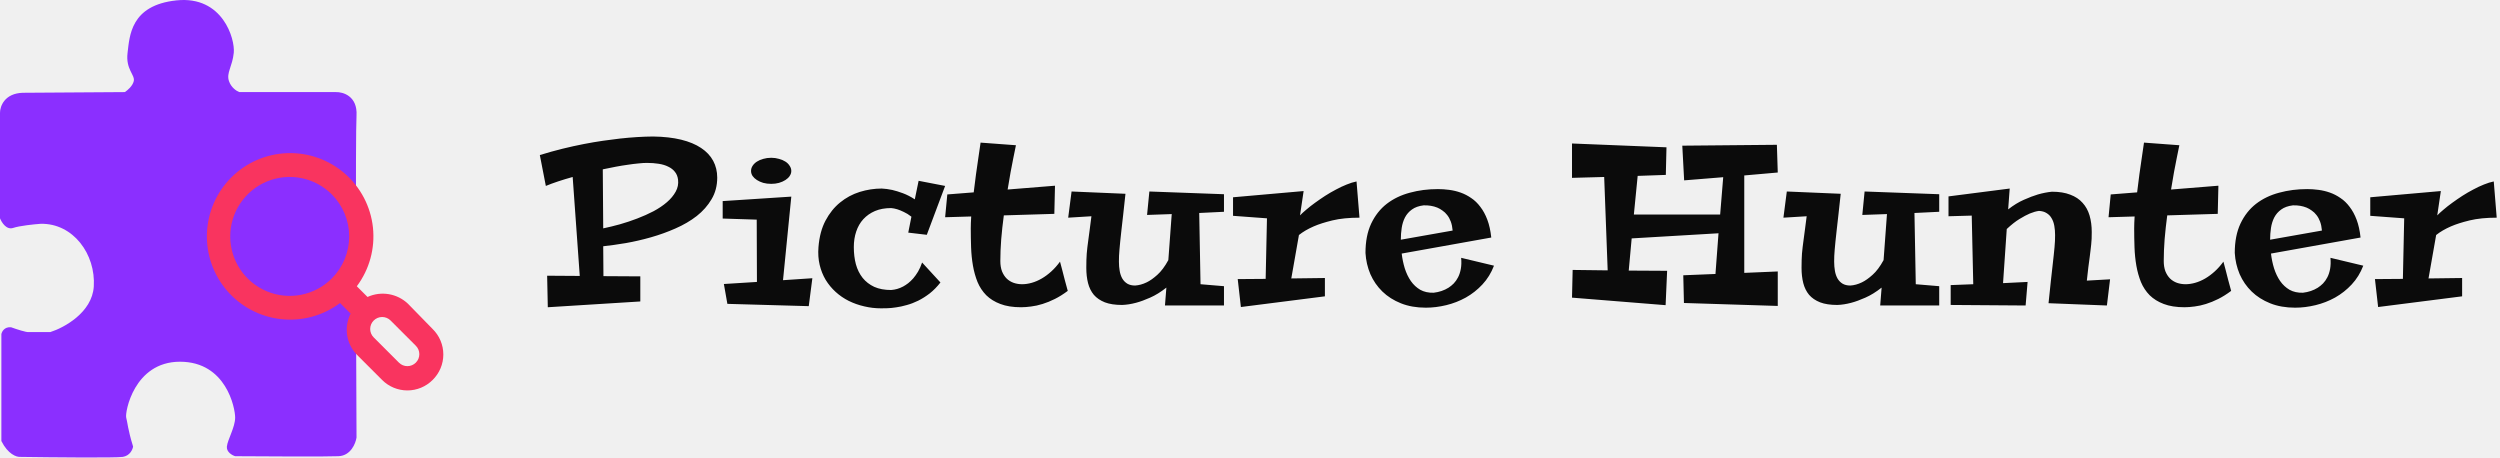
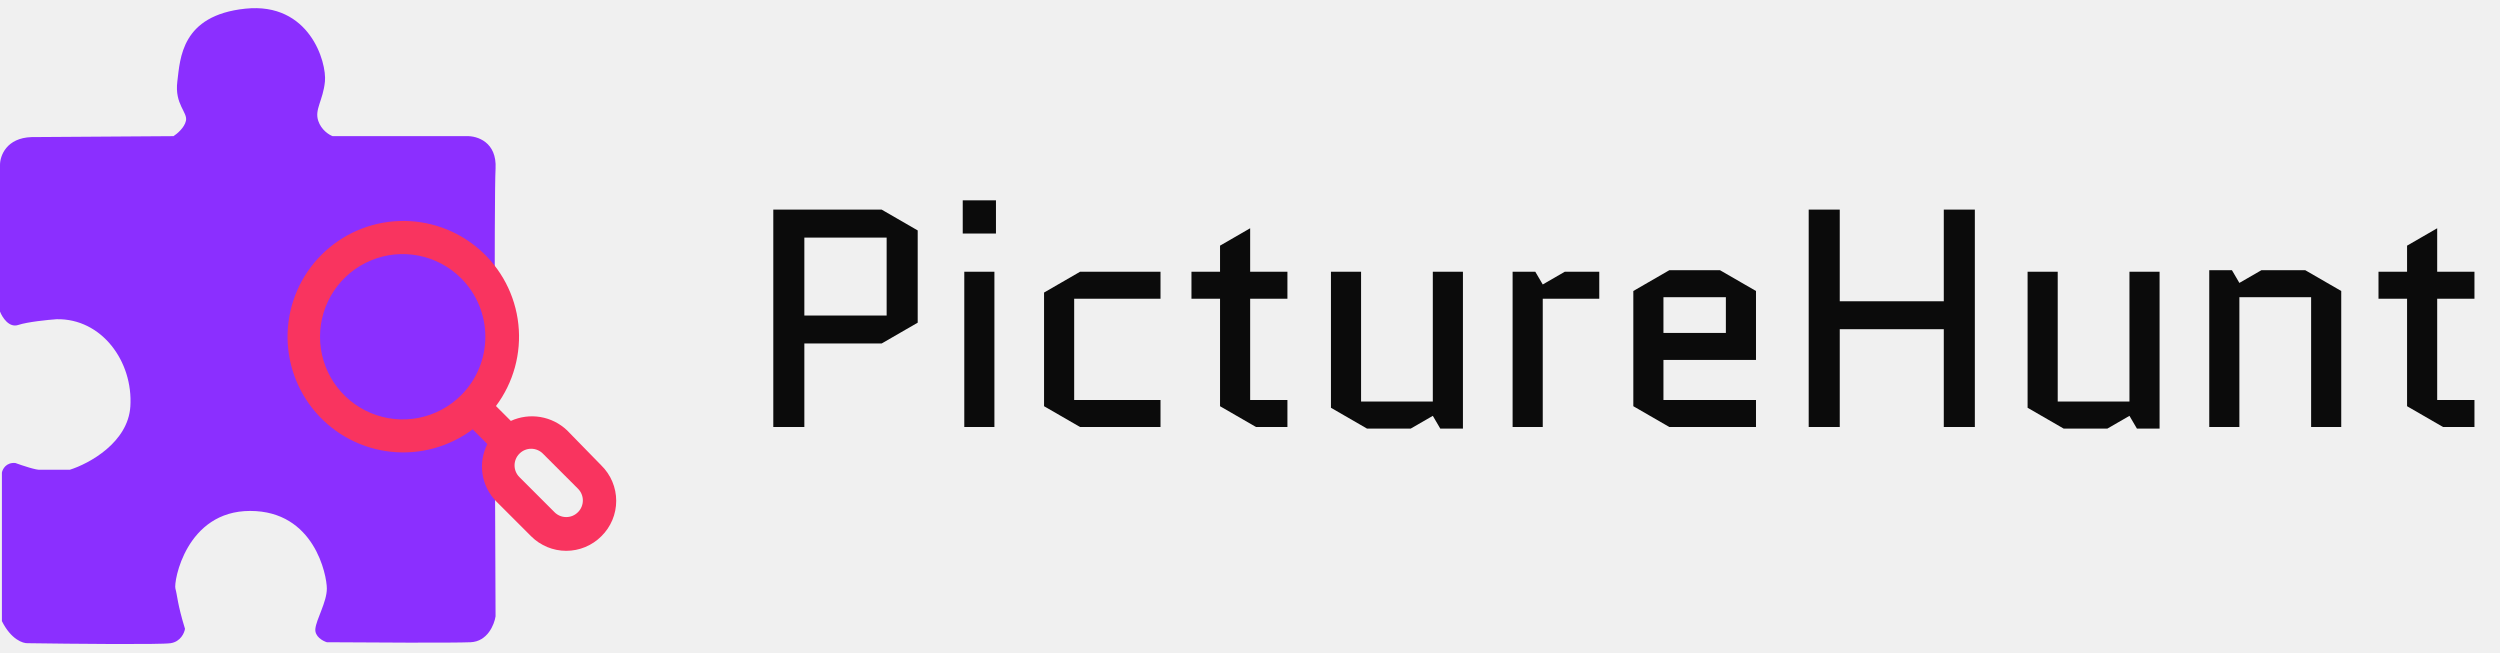
- <svg xmlns="http://www.w3.org/2000/svg" width="2694" height="493" viewBox="0 0 2694 493" fill="none">
-   <path d="M144.164 87.346C142.975 92.696 137.229 97.501 134.504 99.235L24.523 99.979C4.905 100.574 0 114.594 0 121.53V235.226C1.734 239.685 6.985 248.007 14.119 245.629C21.253 243.251 36.908 241.666 43.844 241.171C78.77 240.428 103.293 273.868 101.064 308.794C99.28 336.735 69.11 353.133 54.247 357.84H31.211C28.833 358.434 17.339 354.619 11.89 352.638C4.756 352.043 1.982 357.344 1.486 360.069V475.251C8.62 489.519 17.835 492.591 21.55 492.343C55.238 492.839 124.546 493.532 132.274 492.343C140.003 491.154 142.926 484.417 143.421 481.196C137.476 461.875 137.476 455.187 135.99 449.986C134.504 444.784 144.164 389.793 193.953 389.793C243.742 389.793 253.402 439.582 253.402 449.986C253.402 460.389 245.228 473.765 244.485 481.196C243.89 487.141 250.182 490.609 253.402 491.6C285.108 491.848 351.79 492.194 364.869 491.6C377.948 491.005 383.199 477.976 384.19 471.536C383.695 364.528 383.001 145.309 384.19 124.502C385.379 103.695 369.823 98.988 361.897 99.235H257.861C255.136 98.245 249.092 94.48 246.714 87.346C243.742 78.427 250.43 71.74 251.916 56.878C253.402 42.016 240.026 -4.8 190.237 0.401C140.449 5.603 139.706 39.043 137.476 56.878C135.247 74.713 145.65 80.658 144.164 87.346Z" fill="#8B2FFF" />
-   <path d="M466.161 354.493L439.626 327.317C433.918 321.891 426.719 318.297 418.952 316.994C411.186 315.692 403.207 316.743 396.042 320.01L384.505 308.473C398.1 290.308 404.309 267.667 401.882 245.108C399.454 222.549 388.571 201.748 371.423 186.89C354.275 172.033 332.135 164.224 309.46 165.034C286.786 165.845 265.26 175.215 249.216 191.259C233.173 207.302 223.802 228.828 222.992 251.503C222.181 274.177 229.991 296.317 244.848 313.465C259.705 330.613 280.507 341.497 303.066 343.924C325.625 346.351 348.266 340.143 366.431 326.548L377.84 337.956C374.187 345.13 372.879 353.269 374.097 361.226C375.316 369.183 379.001 376.557 384.634 382.309L411.809 409.485C419.02 416.686 428.794 420.731 438.985 420.731C449.176 420.731 458.95 416.686 466.161 409.485C469.823 405.903 472.734 401.626 474.721 396.904C476.708 392.183 477.731 387.111 477.731 381.989C477.731 376.866 476.708 371.795 474.721 367.073C472.734 362.351 469.823 358.074 466.161 354.493ZM357.458 300.141C348.488 309.089 337.067 315.177 324.639 317.637C312.21 320.097 299.331 318.818 287.629 313.962C275.927 309.106 265.927 300.891 258.891 290.355C251.856 279.818 248.101 267.433 248.101 254.763C248.101 242.093 251.856 229.708 258.891 219.171C265.927 208.635 275.927 200.42 287.629 195.564C299.331 190.708 312.21 189.429 324.639 191.889C337.067 194.349 348.488 200.437 357.458 209.385C363.427 215.338 368.162 222.411 371.393 230.198C374.625 237.985 376.288 246.332 376.288 254.763C376.288 263.193 374.625 271.541 371.393 279.328C368.162 287.115 363.427 294.187 357.458 300.141ZM448.086 390.769C446.895 391.971 445.477 392.925 443.915 393.575C442.353 394.226 440.677 394.561 438.985 394.561C437.293 394.561 435.617 394.226 434.055 393.575C432.493 392.925 431.075 391.971 429.884 390.769L402.708 363.594C401.506 362.402 400.553 360.984 399.902 359.422C399.251 357.86 398.916 356.185 398.916 354.493C398.916 352.8 399.251 351.125 399.902 349.563C400.553 348.001 401.506 346.583 402.708 345.391C403.9 344.19 405.317 343.236 406.879 342.585C408.442 341.935 410.117 341.599 411.809 341.599C413.501 341.599 415.177 341.935 416.739 342.585C418.301 343.236 419.719 344.19 420.911 345.391L448.086 372.567C449.288 373.759 450.241 375.176 450.892 376.738C451.543 378.3 451.878 379.976 451.878 381.668C451.878 383.36 451.543 385.036 450.892 386.598C450.241 388.16 449.288 389.578 448.086 390.769Z" fill="#F9345F" />
-   <path d="M617.111 190.715C611.468 192.282 606.178 193.889 601.24 195.535C596.302 197.18 591.953 198.787 588.191 200.355L581.725 167.084C590.111 164.498 598.262 162.225 606.178 160.266C614.172 158.306 621.814 156.621 629.102 155.211C636.391 153.8 643.288 152.624 649.794 151.684C656.299 150.743 662.334 149.959 667.898 149.332C680.83 147.922 692.782 147.177 703.755 147.099C715.276 147.255 725.347 148.392 733.969 150.508C742.59 152.624 749.761 155.602 755.483 159.443C761.282 163.283 765.632 167.907 768.532 173.315C771.432 178.723 772.882 184.758 772.882 191.42C772.882 200.12 770.844 207.879 766.769 214.697C762.772 221.516 757.442 227.551 750.78 232.802C744.118 237.975 736.477 242.442 727.855 246.204C719.312 249.966 710.495 253.14 701.404 255.727C692.312 258.313 683.299 260.39 674.364 261.958C665.429 263.447 657.318 264.583 650.029 265.367L650.264 297.579L690 297.814V324.854L590.307 331.085L589.601 297.109L624.753 297.344L617.111 190.715ZM697.054 175.549C694.389 175.549 691.293 175.745 687.766 176.137C684.318 176.45 680.556 176.92 676.48 177.547C672.405 178.096 668.094 178.801 663.548 179.664C659.003 180.526 654.339 181.466 649.558 182.485L650.029 246.087C655.672 244.911 661.628 243.461 667.898 241.737C674.247 239.934 680.477 237.857 686.591 235.506C692.782 233.155 698.661 230.529 704.225 227.629C709.79 224.651 714.61 221.398 718.685 217.872C722.761 214.345 725.896 210.583 728.09 206.586C730.363 202.51 731.225 198.199 730.677 193.654C730.285 190.362 729.188 187.58 727.385 185.307C725.582 182.955 723.192 181.074 720.214 179.664C717.314 178.174 713.865 177.116 709.868 176.489C705.949 175.862 701.678 175.549 697.054 175.549ZM875.397 299.813L871.517 329.909L783.815 327.44L780.053 306.044L815.675 303.81L815.44 236.682L778.76 235.506V216.696L852.707 211.876L843.772 301.929L875.397 299.813ZM852.707 184.249C852.707 186.13 852.119 187.932 850.944 189.656C849.846 191.302 848.318 192.752 846.359 194.006C844.399 195.26 842.087 196.279 839.423 197.063C836.836 197.768 834.054 198.121 831.076 198.121C828.019 198.121 825.158 197.768 822.494 197.063C819.907 196.279 817.634 195.26 815.675 194.006C813.715 192.752 812.148 191.302 810.972 189.656C809.875 187.932 809.326 186.13 809.326 184.249C809.326 182.289 809.875 180.447 810.972 178.723C812.148 176.92 813.715 175.392 815.675 174.138C817.634 172.884 819.907 171.904 822.494 171.199C825.158 170.415 828.019 170.023 831.076 170.023C834.054 170.023 836.836 170.415 839.423 171.199C842.087 171.904 844.399 172.884 846.359 174.138C848.318 175.392 849.846 176.92 850.944 178.723C852.119 180.447 852.707 182.289 852.707 184.249ZM1013.42 304.398C1009.81 309.022 1005.97 312.941 1001.89 316.154C997.819 319.289 993.665 321.915 989.433 324.031C985.279 326.069 981.164 327.636 977.089 328.733C973.013 329.909 969.212 330.732 965.685 331.202C962.158 331.751 958.984 332.064 956.163 332.143C953.341 332.221 951.107 332.26 949.462 332.26C943.27 332.26 937.235 331.555 931.357 330.144C925.479 328.812 919.914 326.852 914.663 324.266C909.49 321.68 904.788 318.466 900.555 314.626C896.323 310.786 892.718 306.436 889.74 301.576C886.84 296.717 884.684 291.348 883.274 285.47C881.863 279.514 881.432 273.126 881.98 266.308C882.842 255.257 885.35 245.773 889.504 237.857C893.737 229.863 898.988 223.319 905.258 218.224C911.606 213.051 918.66 209.25 926.419 206.821C934.257 204.391 942.173 203.176 950.167 203.176C953.772 203.333 957.573 203.842 961.57 204.705C964.941 205.488 968.742 206.664 972.974 208.231C977.206 209.799 981.478 211.993 985.788 214.815L989.903 194.829L1018.47 200.355L998.72 253.023L978.735 250.672L982.144 233.507C979.244 231.235 976.462 229.51 973.797 228.335C971.211 227.081 968.899 226.14 966.861 225.513C964.51 224.808 962.315 224.377 960.277 224.22C953.694 224.22 947.894 225.278 942.878 227.394C937.94 229.51 933.747 232.449 930.299 236.211C926.929 239.895 924.381 244.323 922.657 249.496C920.933 254.59 920.071 260.194 920.071 266.308C920.071 272.969 920.815 279.122 922.304 284.765C923.872 290.408 926.302 295.306 929.593 299.46C932.885 303.536 937.039 306.749 942.055 309.1C947.149 311.373 953.224 312.51 960.277 312.51C964.745 312.196 969.055 310.942 973.209 308.748C974.933 307.807 976.736 306.632 978.617 305.221C980.498 303.732 982.34 301.968 984.143 299.931C985.945 297.814 987.669 295.385 989.315 292.642C990.961 289.82 992.411 286.568 993.665 282.884L1013.42 304.398ZM1077.96 281.238C1077.96 285.47 1078.55 289.154 1079.72 292.289C1080.98 295.424 1082.66 298.05 1084.78 300.166C1086.89 302.203 1089.36 303.732 1092.18 304.751C1095.08 305.769 1098.18 306.279 1101.47 306.279C1104.76 306.279 1108.21 305.769 1111.82 304.751C1115.42 303.732 1118.99 302.203 1122.51 300.166C1126.04 298.128 1129.49 295.581 1132.86 292.524C1136.23 289.467 1139.36 285.941 1142.26 281.943C1143.05 284.765 1143.87 287.861 1144.73 291.231C1145.52 294.131 1146.38 297.501 1147.32 301.341C1148.34 305.103 1149.44 309.14 1150.61 313.45C1145.91 316.977 1141.29 319.877 1136.74 322.15C1132.19 324.423 1127.77 326.225 1123.45 327.558C1119.22 328.89 1115.15 329.792 1111.23 330.262C1107.31 330.81 1103.66 331.085 1100.29 331.085C1091.52 331.085 1084.07 329.909 1077.96 327.558C1071.92 325.285 1066.87 322.15 1062.79 318.153C1058.8 314.077 1055.66 309.336 1053.39 303.928C1051.19 298.441 1049.55 292.563 1048.45 286.293C1047.35 279.945 1046.69 273.361 1046.45 266.543C1046.22 259.646 1046.1 252.827 1046.1 246.087C1046.1 244.362 1046.14 242.403 1046.22 240.209C1046.29 238.014 1046.41 235.702 1046.57 233.272L1018.47 234.095L1020.82 209.525L1049.27 207.291C1050.06 200.629 1050.88 194.124 1051.74 187.775C1052.68 181.427 1053.5 175.706 1054.21 170.611C1055.07 164.655 1055.9 159.012 1056.68 153.682L1094.77 156.504C1093.83 160.736 1092.89 165.36 1091.95 170.376C1091.09 174.687 1090.11 179.742 1089.01 185.542C1087.99 191.263 1086.93 197.494 1085.83 204.234L1136.86 200.12L1136.15 230.451L1081.72 232.097C1080.54 240.875 1079.6 249.457 1078.9 257.843C1078.27 266.151 1077.96 273.949 1077.96 281.238ZM1318.96 329.204H1255.36L1256.89 309.923C1250.93 314.626 1245.09 318.231 1239.37 320.739C1233.73 323.247 1228.67 325.089 1224.21 326.265C1218.95 327.675 1213.94 328.459 1209.16 328.616C1201.71 328.616 1195.52 327.675 1190.58 325.794C1185.65 323.835 1181.69 321.131 1178.71 317.683C1175.81 314.156 1173.73 309.963 1172.48 305.103C1171.22 300.166 1170.6 294.679 1170.6 288.644C1170.6 285.431 1170.64 282.61 1170.71 280.18C1170.79 277.75 1170.91 275.438 1171.07 273.244C1171.3 270.971 1171.54 268.659 1171.77 266.308C1172.09 263.956 1172.44 261.252 1172.83 258.196C1173.3 255.139 1173.77 251.612 1174.24 247.615C1174.79 243.539 1175.42 238.68 1176.12 233.037L1151.08 234.566L1154.73 206.35L1212.8 208.819C1211.86 217.519 1211.04 225.082 1210.33 231.509C1209.63 237.857 1209 243.383 1208.45 248.085C1207.98 252.788 1207.55 256.785 1207.16 260.077C1206.85 263.368 1206.57 266.308 1206.34 268.894C1206.1 271.402 1205.94 273.675 1205.87 275.713C1205.79 277.672 1205.75 279.749 1205.75 281.943C1205.75 285.47 1206.02 288.801 1206.57 291.936C1207.12 295.071 1208.06 297.814 1209.39 300.166C1210.8 302.517 1212.61 304.359 1214.8 305.691C1217.07 307.023 1219.86 307.69 1223.15 307.69C1227.22 307.455 1231.38 306.318 1235.61 304.28C1239.22 302.556 1243.06 299.852 1247.13 296.169C1251.28 292.485 1255.24 287.195 1259 280.298L1262.65 230.686L1236.08 231.626L1238.55 206.35L1318.96 209.289V228.217L1292.28 229.51L1293.69 306.279L1318.96 308.395V329.204ZM1427.71 299.578V319.328L1337.18 330.85L1333.77 300.753L1363.87 300.518L1365.28 235.271L1328.72 232.567V212.581L1404.78 205.88L1400.9 232.097C1402.63 230.294 1404.9 228.217 1407.72 225.866C1410.54 223.436 1413.64 221.007 1417.01 218.577C1420.46 216.069 1424.1 213.561 1427.94 211.053C1431.86 208.545 1435.78 206.272 1439.7 204.234C1443.62 202.118 1447.46 200.316 1451.22 198.826C1455.06 197.259 1458.59 196.162 1461.8 195.535L1464.98 234.566C1453.69 234.566 1443.97 235.545 1435.82 237.505C1427.75 239.464 1421.01 241.619 1415.6 243.971C1409.33 246.714 1404.04 249.81 1399.73 253.258L1391.5 300.048L1427.71 299.578ZM1609.93 286.293C1606.95 294.052 1602.8 300.793 1597.47 306.514C1592.22 312.157 1586.26 316.86 1579.6 320.622C1572.94 324.305 1565.88 327.048 1558.44 328.851C1550.99 330.654 1543.66 331.555 1536.45 331.555C1526.42 331.555 1517.49 329.987 1509.65 326.852C1501.81 323.717 1495.15 319.485 1489.66 314.156C1484.18 308.826 1479.87 302.595 1476.73 295.463C1473.67 288.253 1471.91 280.611 1471.44 272.538C1471.44 260.233 1473.48 249.731 1477.55 241.031C1481.71 232.253 1487.31 225.121 1494.37 219.635C1501.5 214.149 1509.81 210.152 1519.29 207.644C1528.77 205.057 1538.84 203.764 1549.5 203.764C1553.42 203.764 1557.46 204.038 1561.61 204.587C1565.84 205.136 1569.96 206.115 1573.96 207.526C1577.95 208.937 1581.75 210.896 1585.36 213.404C1589.04 215.834 1592.33 219.008 1595.23 222.927C1598.21 226.767 1600.72 231.391 1602.76 236.799C1604.8 242.207 1606.21 248.595 1606.99 255.962L1510.47 273.244C1511.1 278.652 1512.2 283.942 1513.76 289.115C1515.41 294.288 1517.6 298.872 1520.35 302.87C1523.09 306.788 1526.46 309.923 1530.46 312.275C1534.53 314.548 1539.35 315.606 1544.92 315.449C1550.95 314.743 1556.28 312.941 1560.91 310.041C1562.87 308.787 1564.75 307.259 1566.55 305.456C1568.35 303.575 1569.92 301.341 1571.25 298.755C1572.58 296.169 1573.56 293.151 1574.19 289.703C1574.82 286.254 1574.94 282.296 1574.54 277.829L1609.93 286.293ZM1565.37 248.438C1565.06 244.754 1564.39 241.541 1563.38 238.798C1562.36 236.055 1561.06 233.703 1559.5 231.744C1558.01 229.785 1556.32 228.178 1554.44 226.924C1552.64 225.592 1550.8 224.533 1548.92 223.75C1544.53 221.947 1539.59 221.124 1534.1 221.281C1528.93 221.908 1524.74 223.397 1521.52 225.748C1518.31 228.021 1515.8 230.882 1514 234.33C1512.27 237.701 1511.1 241.463 1510.47 245.616C1509.84 249.77 1509.53 254.003 1509.53 258.313L1565.37 248.438ZM1915.71 329.674L1814.61 326.5L1813.9 296.639L1848.58 295.228L1851.87 251.377L1758.29 256.902L1755.12 291.584L1796.5 291.819L1794.86 328.851L1693.99 320.739L1694.69 290.878L1732.43 291.348L1728.67 190.715L1693.99 191.655V154.623L1795.8 158.737L1795.09 188.481L1764.76 189.539L1760.65 231.156H1853.64L1856.93 190.95L1814.84 194.359L1812.84 156.974L1914.77 156.033L1915.71 185.894L1879.62 189.069V294.052L1915.71 292.524V329.674ZM2089.7 329.204H2026.1L2027.63 309.923C2021.67 314.626 2015.84 318.231 2010.11 320.739C2004.47 323.247 1999.42 325.089 1994.95 326.265C1989.7 327.675 1984.68 328.459 1979.9 328.616C1972.46 328.616 1966.26 327.675 1961.33 325.794C1956.39 323.835 1952.43 321.131 1949.45 317.683C1946.55 314.156 1944.48 309.963 1943.22 305.103C1941.97 300.166 1941.34 294.679 1941.34 288.644C1941.34 285.431 1941.38 282.61 1941.46 280.18C1941.54 277.75 1941.65 275.438 1941.81 273.244C1942.05 270.971 1942.28 268.659 1942.52 266.308C1942.83 263.956 1943.18 261.252 1943.57 258.196C1944.04 255.139 1944.51 251.612 1944.98 247.615C1945.53 243.539 1946.16 238.68 1946.87 233.037L1921.82 234.566L1925.47 206.35L1983.55 208.819C1982.6 217.519 1981.78 225.082 1981.08 231.509C1980.37 237.857 1979.74 243.383 1979.2 248.085C1978.73 252.788 1978.29 256.785 1977.9 260.077C1977.59 263.368 1977.31 266.308 1977.08 268.894C1976.84 271.402 1976.69 273.675 1976.61 275.713C1976.53 277.672 1976.49 279.749 1976.49 281.943C1976.49 285.47 1976.77 288.801 1977.31 291.936C1977.86 295.071 1978.8 297.814 1980.14 300.166C1981.55 302.517 1983.35 304.359 1985.54 305.691C1987.82 307.023 1990.6 307.69 1993.89 307.69C1997.97 307.455 2002.12 306.318 2006.35 304.28C2009.96 302.556 2013.8 299.852 2017.87 296.169C2022.03 292.485 2025.99 287.195 2029.75 280.298L2033.39 230.686L2006.82 231.626L2009.29 206.35L2089.7 209.289V228.217L2063.02 229.51L2064.43 306.279L2089.7 308.395V329.204ZM2184.93 303.81L2182.81 329.204L2102.05 328.616V307.219L2126.38 306.279L2124.74 232.332L2099.7 233.037V211.641L2165.65 203.176L2164 225.631C2169.73 221.163 2175.37 217.715 2180.93 215.285C2186.58 212.777 2191.63 210.857 2196.1 209.525C2201.35 208.035 2206.37 207.056 2211.15 206.586C2218.91 206.586 2225.49 207.644 2230.9 209.76C2236.38 211.797 2240.81 214.737 2244.18 218.577C2247.63 222.339 2250.14 226.885 2251.71 232.214C2253.27 237.544 2254.06 243.461 2254.06 249.966C2254.06 252.709 2254.02 255.139 2253.94 257.255C2253.86 259.371 2253.71 261.448 2253.47 263.486C2253.31 265.445 2253.08 267.522 2252.76 269.717C2252.53 271.833 2252.22 274.38 2251.82 277.358C2251.43 280.337 2250.96 283.864 2250.41 287.939C2249.94 291.936 2249.39 296.756 2248.77 302.399L2273.81 300.989L2270.4 329.204L2207.5 326.735C2208.44 317.565 2209.27 309.688 2209.97 303.105C2210.68 296.521 2211.3 290.917 2211.85 286.293C2212.4 281.591 2212.83 277.672 2213.15 274.537C2213.46 271.324 2213.73 268.541 2213.97 266.19C2214.2 263.76 2214.36 261.566 2214.44 259.606C2214.52 257.647 2214.56 255.531 2214.56 253.258C2214.56 249.731 2214.28 246.439 2213.73 243.383C2213.18 240.248 2212.21 237.505 2210.79 235.153C2209.46 232.802 2207.66 230.96 2205.39 229.628C2203.19 228.217 2200.45 227.433 2197.16 227.277C2194.18 227.668 2190.89 228.609 2187.28 230.098C2184.15 231.431 2180.46 233.39 2176.23 235.976C2172.08 238.484 2167.49 242.09 2162.48 246.792L2158.48 305.103L2184.93 303.81ZM2331.65 281.238C2331.65 285.47 2332.24 289.154 2333.41 292.289C2334.67 295.424 2336.35 298.05 2338.47 300.166C2340.58 302.203 2343.05 303.732 2345.87 304.751C2348.77 305.769 2351.87 306.279 2355.16 306.279C2358.45 306.279 2361.9 305.769 2365.51 304.751C2369.11 303.732 2372.68 302.203 2376.21 300.166C2379.73 298.128 2383.18 295.581 2386.55 292.524C2389.92 289.467 2393.06 285.941 2395.96 281.943C2396.74 284.765 2397.56 287.861 2398.43 291.231C2399.21 294.131 2400.07 297.501 2401.01 301.341C2402.03 305.103 2403.13 309.14 2404.3 313.45C2399.6 316.977 2394.98 319.877 2390.43 322.15C2385.88 324.423 2381.46 326.225 2377.15 327.558C2372.91 328.89 2368.84 329.792 2364.92 330.262C2361 330.81 2357.36 331.085 2353.99 331.085C2345.21 331.085 2337.76 329.909 2331.65 327.558C2325.61 325.285 2320.56 322.15 2316.48 318.153C2312.49 314.077 2309.35 309.336 2307.08 303.928C2304.88 298.441 2303.24 292.563 2302.14 286.293C2301.04 279.945 2300.38 273.361 2300.14 266.543C2299.91 259.646 2299.79 252.827 2299.79 246.087C2299.79 244.362 2299.83 242.403 2299.91 240.209C2299.99 238.014 2300.1 235.702 2300.26 233.272L2272.16 234.095L2274.51 209.525L2302.96 207.291C2303.75 200.629 2304.57 194.124 2305.43 187.775C2306.37 181.427 2307.2 175.706 2307.9 170.611C2308.76 164.655 2309.59 159.012 2310.37 153.682L2348.46 156.504C2347.52 160.736 2346.58 165.36 2345.64 170.376C2344.78 174.687 2343.8 179.742 2342.7 185.542C2341.68 191.263 2340.62 197.494 2339.53 204.234L2390.55 200.12L2389.84 230.451L2335.41 232.097C2334.24 240.875 2333.3 249.457 2332.59 257.843C2331.96 266.151 2331.65 273.949 2331.65 281.238ZM2546.67 286.293C2543.69 294.052 2539.54 300.793 2534.21 306.514C2528.96 312.157 2523 316.86 2516.34 320.622C2509.68 324.305 2502.62 327.048 2495.18 328.851C2487.73 330.654 2480.41 331.555 2473.2 331.555C2463.16 331.555 2454.23 329.987 2446.39 326.852C2438.55 323.717 2431.89 319.485 2426.4 314.156C2420.92 308.826 2416.61 302.595 2413.47 295.463C2410.42 288.253 2408.65 280.611 2408.18 272.538C2408.18 260.233 2410.22 249.731 2414.3 241.031C2418.45 232.253 2424.05 225.121 2431.11 219.635C2438.24 214.149 2446.55 210.152 2456.03 207.644C2465.51 205.057 2475.59 203.764 2486.24 203.764C2490.16 203.764 2494.2 204.038 2498.35 204.587C2502.59 205.136 2506.7 206.115 2510.7 207.526C2514.69 208.937 2518.5 210.896 2522.1 213.404C2525.78 215.834 2529.08 219.008 2531.98 222.927C2534.95 226.767 2537.46 231.391 2539.5 236.799C2541.54 242.207 2542.95 248.595 2543.73 255.962L2447.21 273.244C2447.84 278.652 2448.94 283.942 2450.51 289.115C2452.15 294.288 2454.35 298.872 2457.09 302.87C2459.83 306.788 2463.2 309.923 2467.2 312.275C2471.27 314.548 2476.09 315.606 2481.66 315.449C2487.69 314.743 2493.02 312.941 2497.65 310.041C2499.61 308.787 2501.49 307.259 2503.29 305.456C2505.09 303.575 2506.66 301.341 2507.99 298.755C2509.33 296.169 2510.31 293.151 2510.93 289.703C2511.56 286.254 2511.68 282.296 2511.29 277.829L2546.67 286.293ZM2502.12 248.438C2501.8 244.754 2501.14 241.541 2500.12 238.798C2499.1 236.055 2497.8 233.703 2496.24 231.744C2494.75 229.785 2493.06 228.178 2491.18 226.924C2489.38 225.592 2487.54 224.533 2485.66 223.75C2481.27 221.947 2476.33 221.124 2470.84 221.281C2465.67 221.908 2461.48 223.397 2458.26 225.748C2455.05 228.021 2452.54 230.882 2450.74 234.33C2449.02 237.701 2447.84 241.463 2447.21 245.616C2446.59 249.77 2446.27 254.003 2446.27 258.313L2502.12 248.438ZM2653.18 299.578V319.328L2562.66 330.85L2559.25 300.753L2589.35 300.518L2590.76 235.271L2554.2 232.567V212.581L2630.26 205.88L2626.38 232.097C2628.1 230.294 2630.38 228.217 2633.2 225.866C2636.02 223.436 2639.12 221.007 2642.49 218.577C2645.93 216.069 2649.58 213.561 2653.42 211.053C2657.34 208.545 2661.26 206.272 2665.18 204.234C2669.09 202.118 2672.93 200.316 2676.7 198.826C2680.54 197.259 2684.06 196.162 2687.28 195.535L2690.45 234.566C2679.17 234.566 2669.45 235.545 2661.3 237.505C2653.22 239.464 2646.48 241.619 2641.07 243.971C2634.8 246.714 2629.51 249.81 2625.2 253.258L2616.97 300.048L2653.18 299.578Z" fill="#0B0B0B" />
+ <svg xmlns="http://www.w3.org/2000/svg" width="161" height="42" viewBox="0 0 161 42" fill="none">
+   <path d="M11.975 7.78C11.877 8.224 11.399 8.624 11.173 8.768L2.037 8.829C0.407 8.879 0 10.043 0 10.62V20.064C0.144 20.434 0.58 21.126 1.173 20.928C1.765 20.731 3.066 20.599 3.642 20.558C6.543 20.496 8.58 23.274 8.395 26.175C8.247 28.496 5.741 29.858 4.506 30.249H2.593C2.395 30.299 1.44 29.982 0.988 29.817C0.395 29.768 0.165 30.208 0.123 30.434V40.002C0.716 41.187 1.481 41.443 1.79 41.422C4.588 41.463 10.346 41.521 10.988 41.422C11.63 41.323 11.872 40.764 11.914 40.496C11.42 38.891 11.42 38.336 11.296 37.904C11.173 37.471 11.975 32.904 16.111 32.904C20.247 32.904 21.049 37.039 21.049 37.904C21.049 38.768 20.37 39.879 20.309 40.496C20.259 40.99 20.782 41.278 21.049 41.36C23.683 41.381 29.222 41.41 30.309 41.36C31.395 41.311 31.831 40.229 31.914 39.694C31.872 30.805 31.815 12.595 31.914 10.867C32.012 9.138 30.72 8.747 30.062 8.768H21.42C21.193 8.685 20.691 8.373 20.494 7.78C20.247 7.039 20.802 6.484 20.926 5.249C21.049 4.015 19.938 0.126 15.803 0.558C11.667 0.99 11.605 3.768 11.42 5.249C11.235 6.731 12.099 7.224 11.975 7.78Z" fill="#8B2FFF" />
+   <g clip-path="url(#clip0_33_5257)">
+     <path d="M38.723 29.971L36.519 27.714C36.044 27.263 35.446 26.964 34.801 26.856C34.156 26.748 33.493 26.835 32.898 27.107L31.94 26.148C33.069 24.639 33.585 22.759 33.383 20.885C33.182 19.011 32.278 17.283 30.853 16.049C29.429 14.815 27.59 14.166 25.706 14.233C23.823 14.301 22.034 15.079 20.702 16.412C19.369 17.744 18.591 19.532 18.523 21.416C18.456 23.299 19.105 25.139 20.339 26.563C21.573 27.988 23.301 28.892 25.175 29.093C27.049 29.295 28.93 28.779 30.438 27.65L31.386 28.597C31.083 29.193 30.974 29.869 31.075 30.53C31.177 31.191 31.483 31.804 31.95 32.282L34.208 34.539C34.807 35.137 35.619 35.473 36.465 35.473C37.312 35.473 38.124 35.137 38.723 34.539C39.027 34.242 39.269 33.886 39.434 33.494C39.599 33.102 39.684 32.681 39.684 32.255C39.684 31.829 39.599 31.408 39.434 31.016C39.269 30.624 39.027 30.268 38.723 29.971ZM29.693 25.456C28.948 26.2 27.999 26.705 26.967 26.91C25.934 27.114 24.865 27.008 23.893 26.604C22.921 26.201 22.09 25.518 21.505 24.643C20.921 23.768 20.609 22.739 20.609 21.687C20.609 20.634 20.921 19.605 21.505 18.73C22.09 17.855 22.921 17.173 23.893 16.769C24.865 16.366 25.934 16.26 26.967 16.464C27.999 16.668 28.948 17.174 29.693 17.917C30.189 18.412 30.582 18.999 30.851 19.646C31.119 20.293 31.257 20.986 31.257 21.687C31.257 22.387 31.119 23.081 30.851 23.727C30.582 24.374 30.189 24.962 29.693 25.456ZM37.221 32.984C37.122 33.084 37.005 33.163 36.875 33.218C36.745 33.272 36.606 33.299 36.465 33.299C36.325 33.299 36.185 33.272 36.056 33.218C35.926 33.163 35.808 33.084 35.709 32.984L33.452 30.727C33.352 30.628 33.273 30.51 33.219 30.381C33.165 30.251 33.137 30.112 33.137 29.971C33.137 29.831 33.165 29.691 33.219 29.561C33.273 29.432 33.352 29.314 33.452 29.215C33.551 29.115 33.669 29.036 33.798 28.982C33.928 28.928 34.067 28.9 34.208 28.9C34.348 28.9 34.488 28.928 34.617 28.982C34.747 29.036 34.865 29.115 34.964 29.215L37.221 31.472C37.321 31.571 37.4 31.689 37.454 31.819C37.508 31.949 37.536 32.088 37.536 32.228C37.536 32.369 37.508 32.508 37.454 32.638C37.4 32.768 37.321 32.886 37.221 32.984Z" fill="#F9345F" />
+   </g>
+   <path d="M49.8 27.5V13.5H56.78L59.1 14.84V20.78L56.78 22.12H51.8V27.5H49.8ZM51.8 15.3V20.32H57.1V15.3H51.8ZM64.04 17.5V27.5H62.1V17.5H64.04ZM62 15.04V12.9H64.14V15.04H62ZM69.177 19.24V25.76H74.737V27.5H69.557L67.237 26.16V18.84L69.557 17.5H74.737V19.24H69.177ZM76.73 19.24V17.5H78.57V15.82L80.51 14.7V17.5H82.91V19.24H80.51V25.76H82.91V27.5H80.89L78.57 26.16V19.24H76.73ZM85.713 26.26V17.5H87.653V25.86H92.273V17.5H94.213V27.6H92.753L92.273 26.78L90.853 27.6H88.033L85.713 26.26ZM102.993 19.24H99.353V27.5H97.412V17.5H98.873L99.353 18.32L100.773 17.5H102.993V19.24ZM113.086 25.76V27.5H107.506L105.186 26.16V18.74L107.506 17.4H110.766L113.086 18.74V23.18H107.126V25.76H113.086ZM107.126 19.14V21.44H111.146V19.14H107.126ZM118.48 21.2V27.5H116.48V13.5H118.48V19.4H125.18V13.5H127.18V27.5H125.18V21.2H118.48ZM130.577 26.26V17.5H132.517V25.86H137.137V17.5H139.077V27.6H137.617L137.137 26.78L135.717 27.6H132.897L130.577 26.26ZM150.776 18.74V27.5H148.836V19.14H144.216V27.5H142.276V17.4H143.736L144.216 18.22L145.636 17.4H148.456L150.776 18.74ZM153.175 19.24V17.5H155.015V15.82L156.955 14.7V17.5H159.355V19.24H156.955V25.76H159.355V27.5H157.335L155.015 26.16V19.24H153.175Z" fill="#0B0B0B" />
+   <defs>
+     <clipPath id="clip0_33_5257">
+       <rect width="21.852" height="27.778" fill="white" transform="translate(18.1479 11.0186)" />
+     </clipPath>
+   </defs>
</svg>
